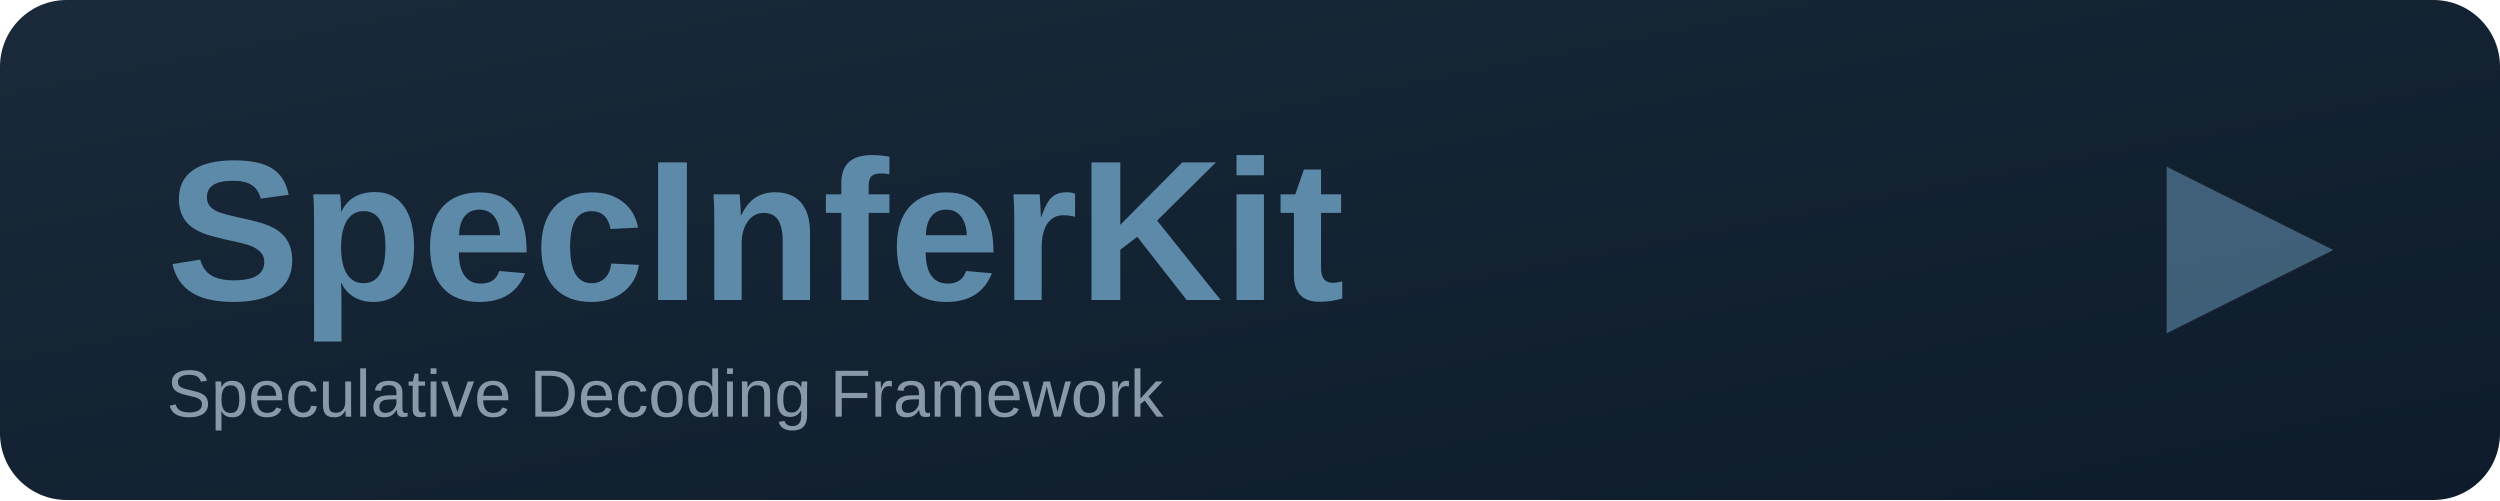
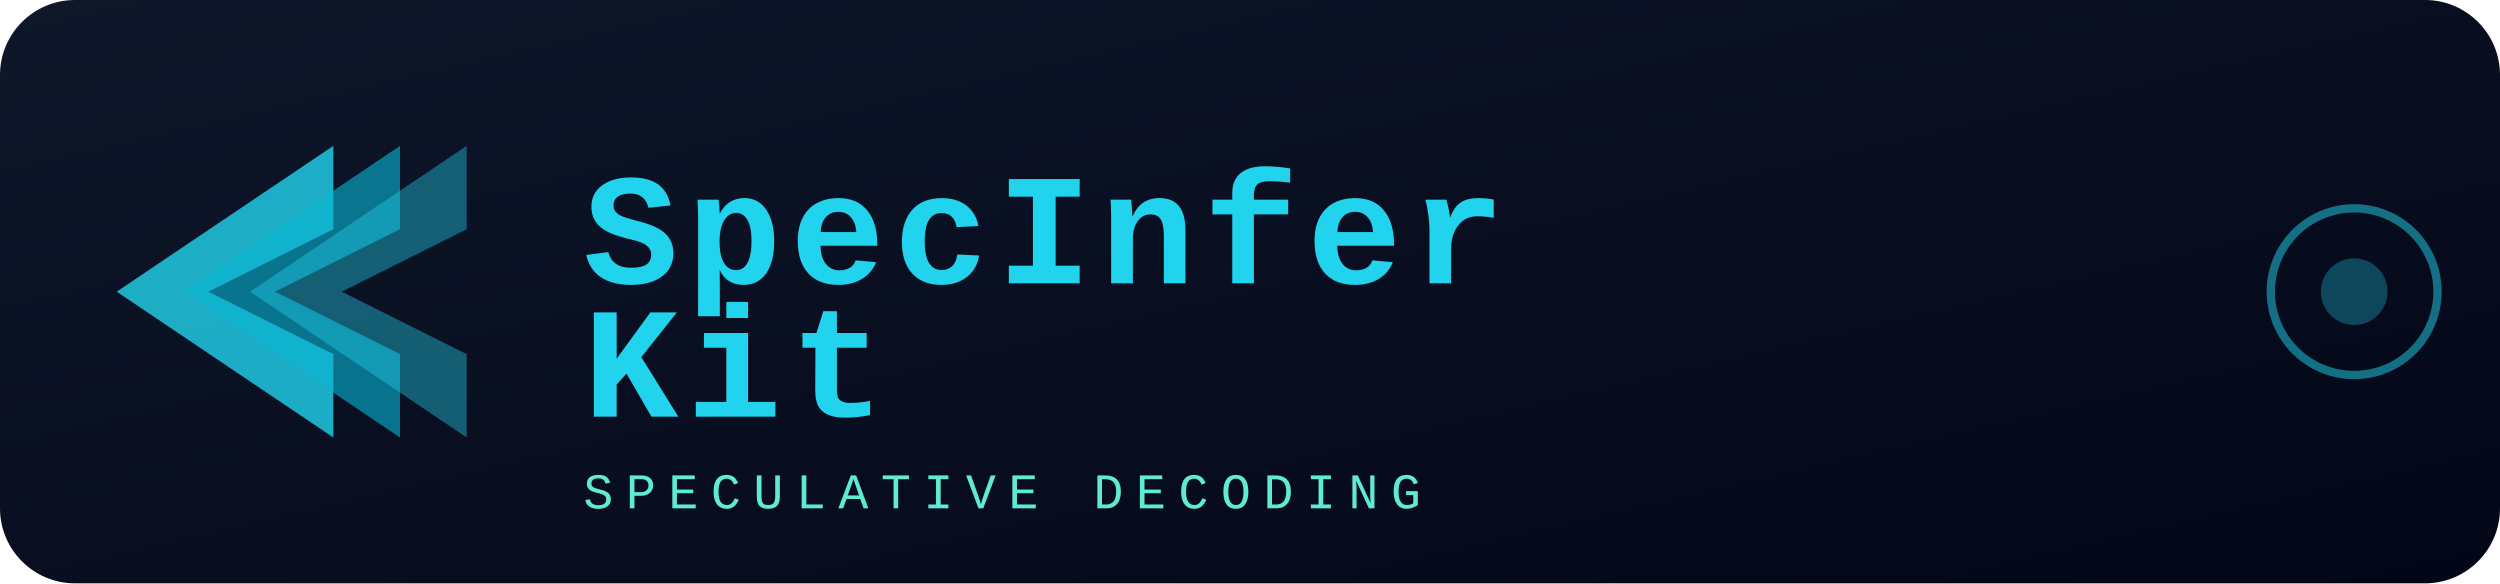
- <svg xmlns="http://www.w3.org/2000/svg" viewBox="0 0 600 120">
+ <svg xmlns="http://www.w3.org/2000/svg" viewBox="0 0 600 140" fill="none">
  <defs>
-     <linearGradient id="g1" x1="0%" y1="0%" x2="100%" y2="100%">
-       <stop offset="0%" style="stop-color:#1A2A3A;stop-opacity:1" />
-       <stop offset="100%" style="stop-color:#0D1B2A;stop-opacity:1" />
+     <linearGradient id="sik-dark-bg" x1="0" y1="0" x2="1" y2="1">
+       <stop offset="0%" stop-color="#0F172A" />
+       <stop offset="100%" stop-color="#020617" />
    </linearGradient>
  </defs>
-   <rect width="600" height="120" rx="16" fill="url(#g1)" />
-   <text x="40" y="72" font-family="Arial, sans-serif" font-size="48" font-weight="bold" fill="#5D8AA8">SpecInferKit</text>
-   <text x="40" y="100" font-family="Arial, sans-serif" font-size="16" fill="#8899AA">Speculative Decoding Framework</text>
-   <polygon points="520,40 560,60 520,80" fill="#5D8AA8" opacity="0.6" />
+   <rect x="0" y="0" width="600" height="140" rx="18" fill="url(#sik-dark-bg)" />
+   <path d="M28 70 L80 35 L80 55 L50 70 L80 85 L80 105 Z" fill="#22D3EE" opacity="0.8" />
+   <path d="M44 70 L96 35 L96 55 L66 70 L96 85 L96 105 Z" fill="#06B6D4" opacity="0.6" />
+   <path d="M60 70 L112 35 L112 55 L82 70 L112 85 L112 105 Z" fill="#22D3EE" opacity="0.4" />
+   <text x="140" y="68" font-family="'Courier New', monospace" font-size="38" font-weight="bold" fill="#22D3EE" letter-spacing="2">SpecInfer</text>
+   <text x="140" y="100" font-family="'Courier New', monospace" font-size="38" font-weight="bold" fill="#22D3EE" letter-spacing="2">Kit</text>
+   <text x="140" y="122" font-family="'Courier New', monospace" font-size="12" fill="#5EEAD4" letter-spacing="3">SPECULATIVE DECODING</text>
+   <circle cx="565" cy="70" r="20" fill="none" stroke="#22D3EE" stroke-width="2" opacity="0.5" />
+   <circle cx="565" cy="70" r="8" fill="#22D3EE" opacity="0.3" />
</svg>
